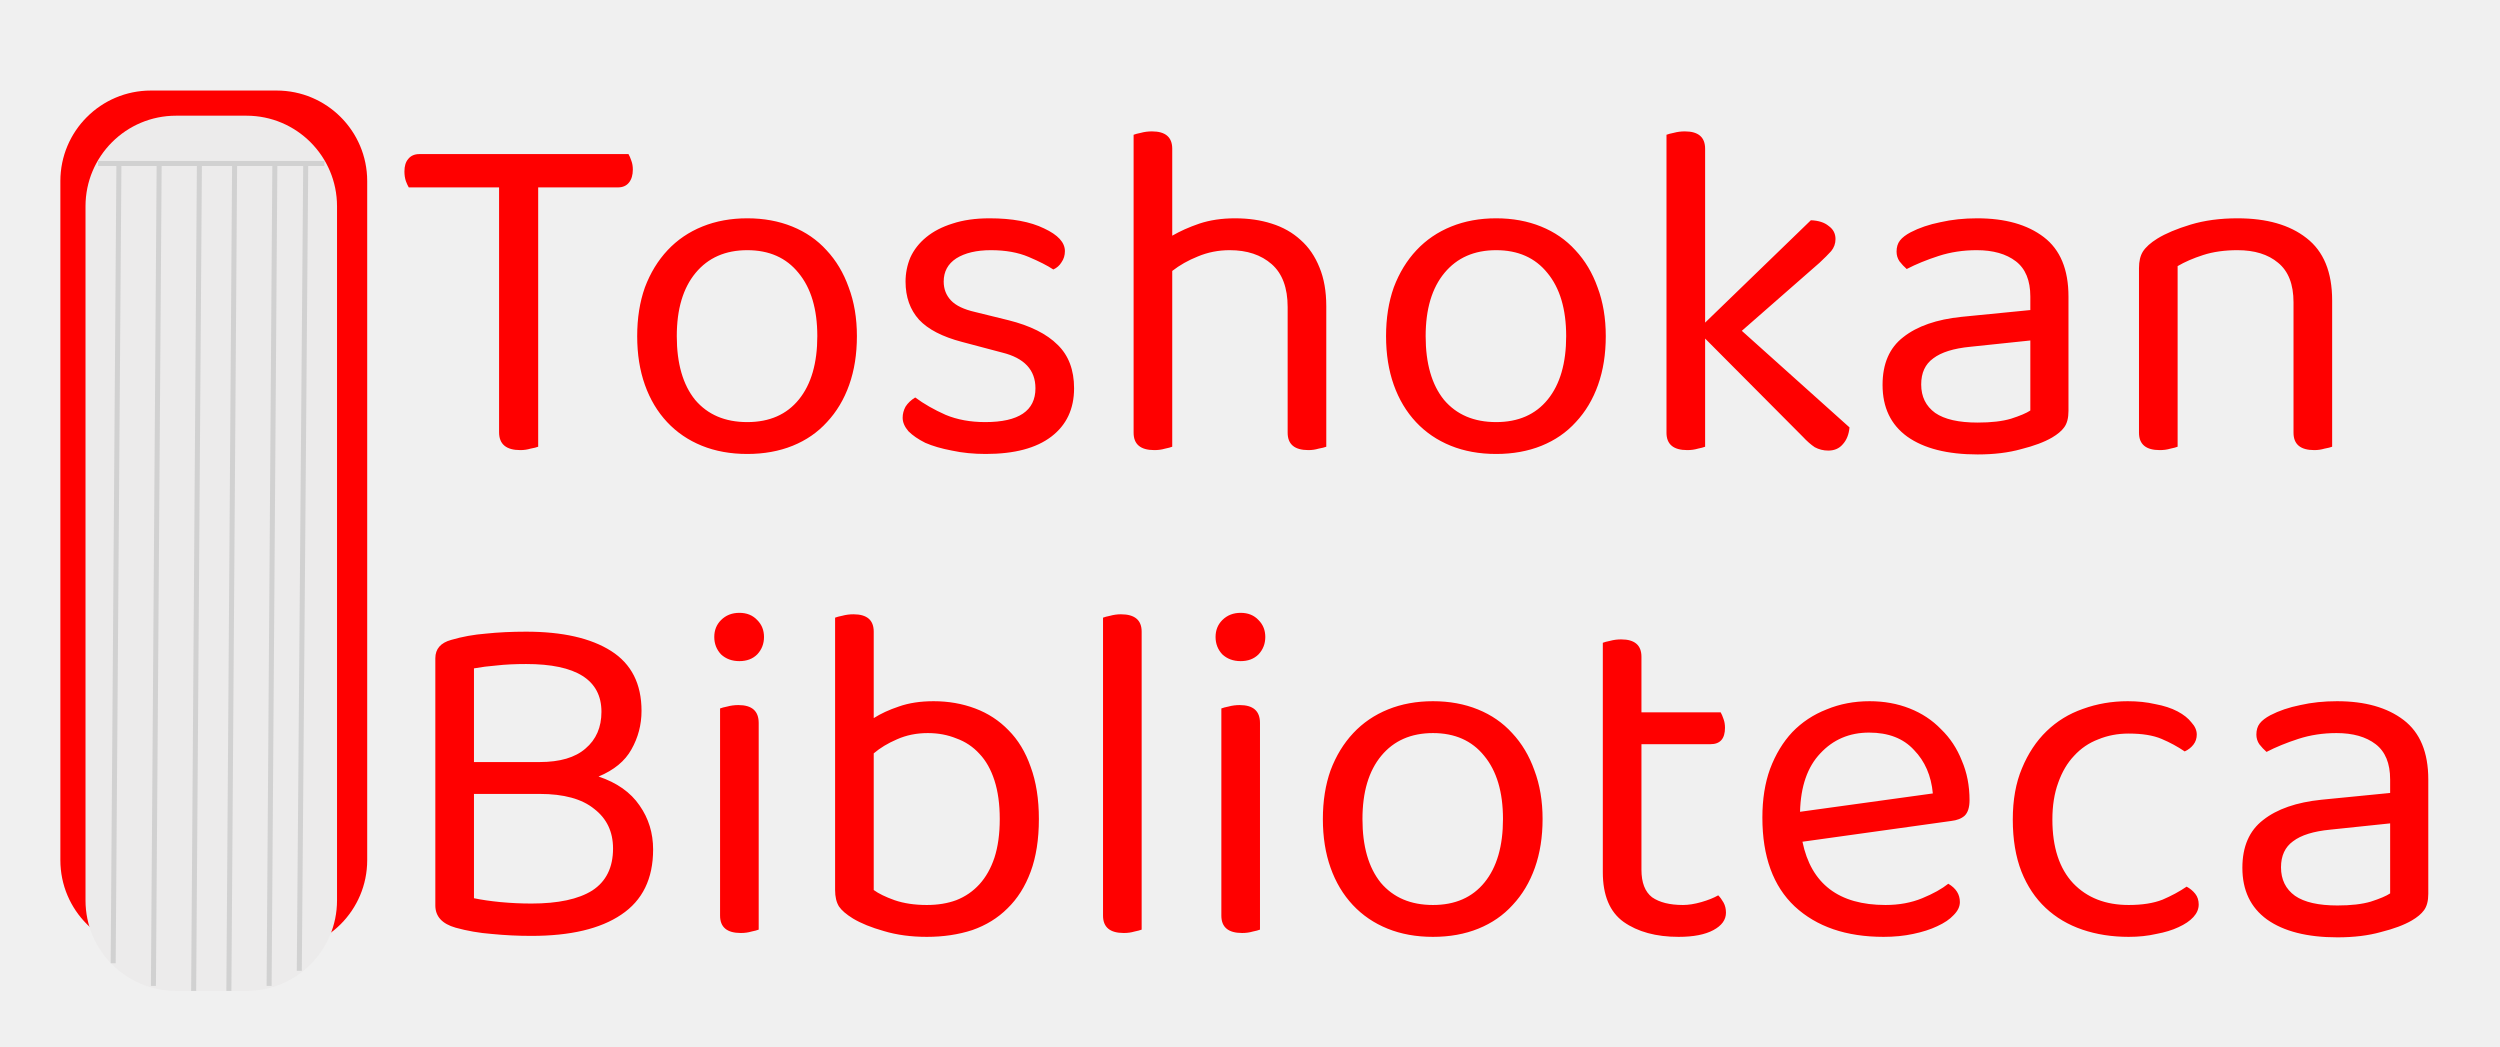
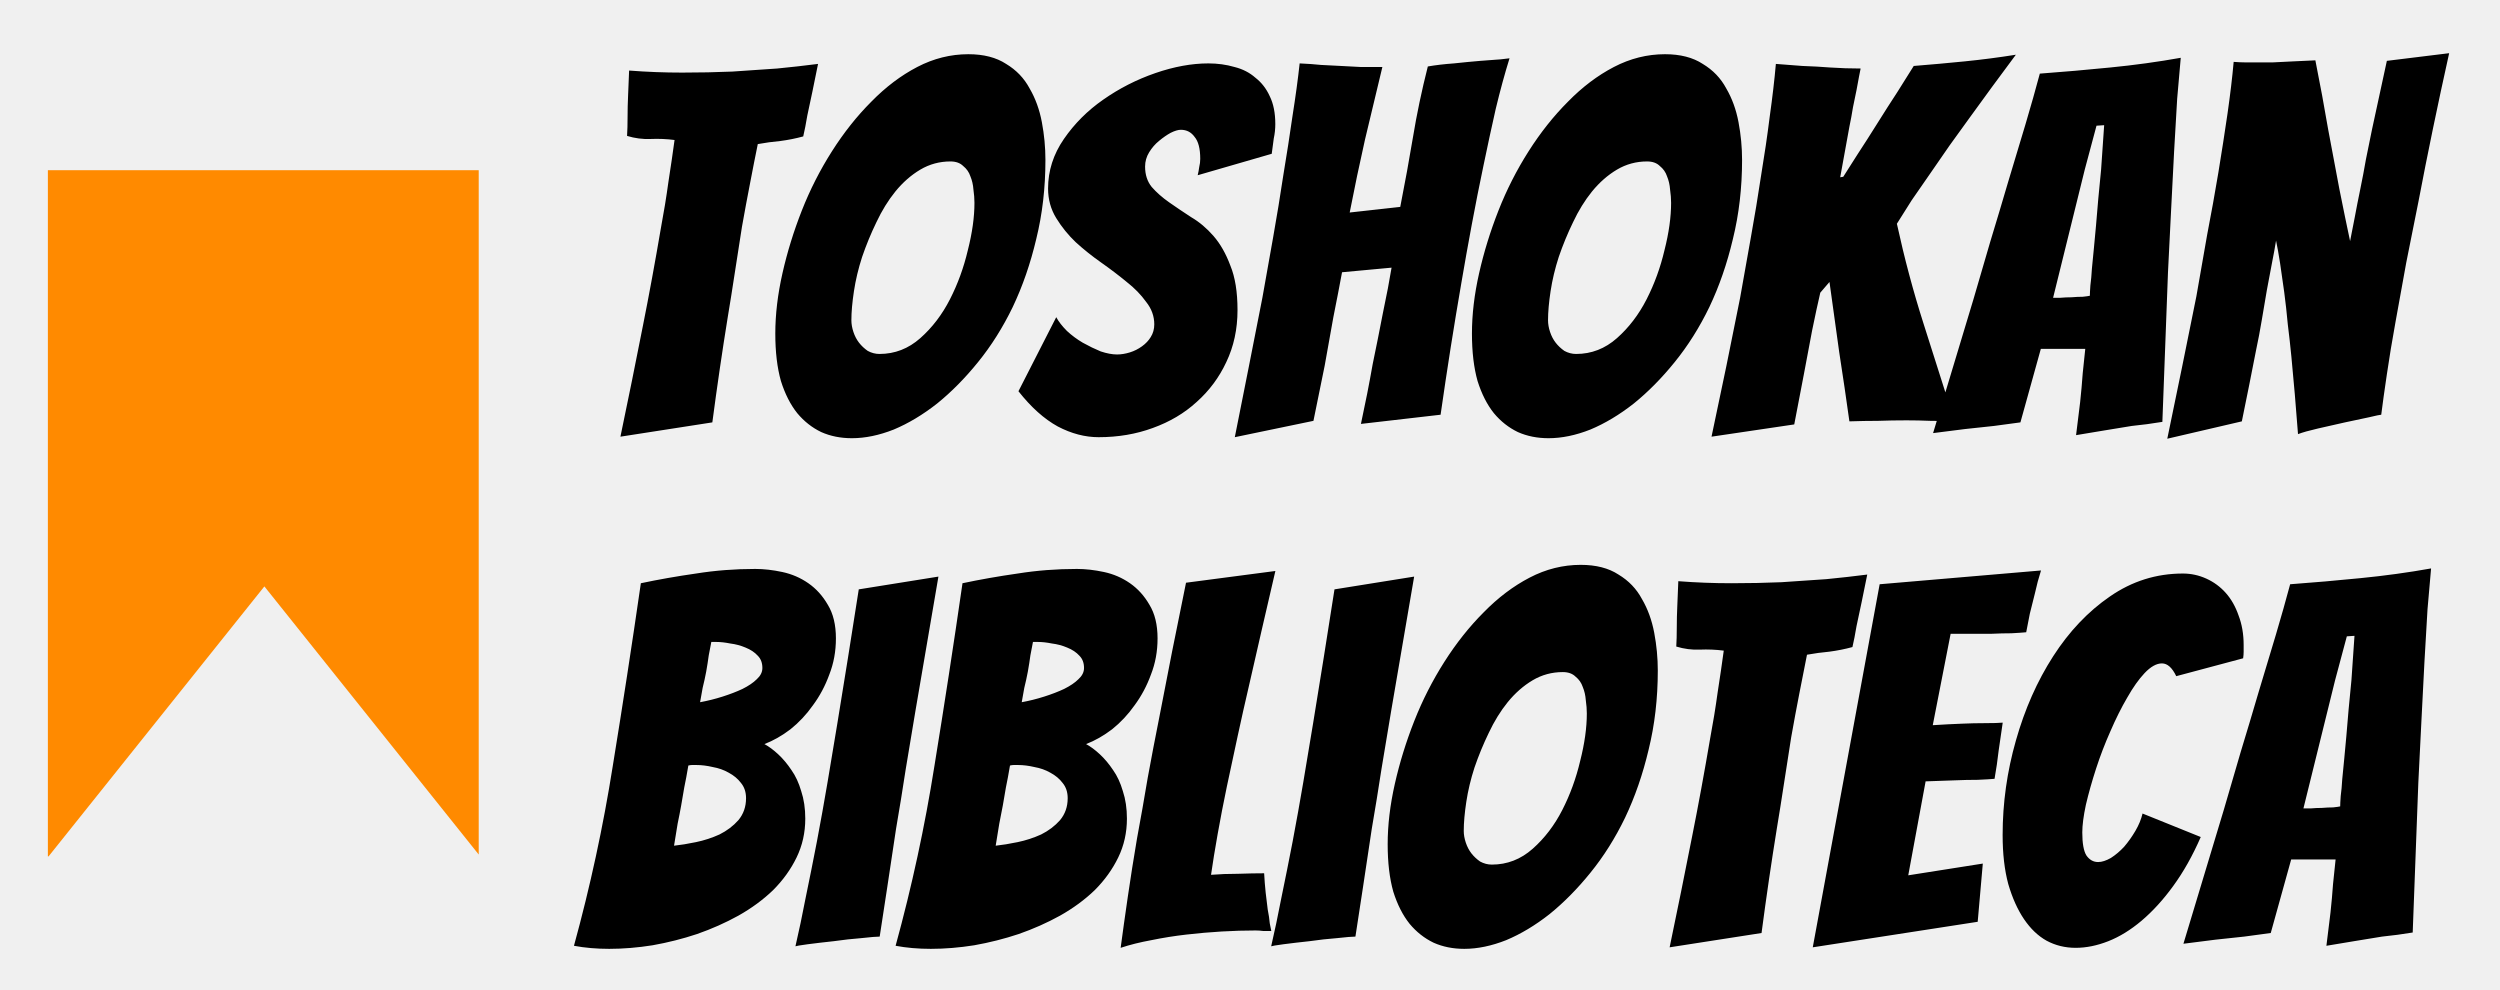
- <svg xmlns="http://www.w3.org/2000/svg" width="497" height="208" viewBox="0 0 497 208" fill="none">
-   <path d="M106.992 37.256V88.808C106.672 88.936 106.16 89.064 105.456 89.192C104.816 89.384 104.144 89.48 103.44 89.48C100.624 89.48 99.216 88.296 99.216 85.928V37.256H81.264C81.072 36.936 80.88 36.52 80.688 36.008C80.496 35.432 80.4 34.792 80.4 34.088C80.4 33 80.656 32.168 81.168 31.592C81.68 30.952 82.416 30.632 83.376 30.632H124.944C125.136 30.952 125.328 31.4 125.52 31.976C125.712 32.488 125.808 33.064 125.808 33.704C125.808 34.792 125.552 35.656 125.04 36.296C124.528 36.936 123.792 37.256 122.832 37.256H106.992ZM170.353 66.824C170.353 70.408 169.841 73.64 168.817 76.52C167.793 79.4 166.321 81.864 164.401 83.912C162.545 85.96 160.273 87.528 157.585 88.616C154.897 89.704 151.889 90.248 148.561 90.248C145.233 90.248 142.225 89.704 139.537 88.616C136.849 87.528 134.545 85.96 132.625 83.912C130.705 81.864 129.233 79.4 128.209 76.52C127.185 73.64 126.673 70.408 126.673 66.824C126.673 63.24 127.185 60.008 128.209 57.128C129.297 54.248 130.801 51.784 132.721 49.736C134.641 47.688 136.945 46.12 139.633 45.032C142.321 43.944 145.297 43.4 148.561 43.4C151.825 43.4 154.801 43.944 157.489 45.032C160.177 46.12 162.449 47.688 164.305 49.736C166.225 51.784 167.697 54.248 168.721 57.128C169.809 60.008 170.353 63.24 170.353 66.824ZM148.561 49.736C144.209 49.736 140.785 51.24 138.289 54.248C135.793 57.256 134.545 61.448 134.545 66.824C134.545 72.264 135.761 76.488 138.193 79.496C140.689 82.44 144.145 83.912 148.561 83.912C152.977 83.912 156.401 82.408 158.833 79.4C161.265 76.392 162.481 72.2 162.481 66.824C162.481 61.448 161.233 57.256 158.737 54.248C156.305 51.24 152.913 49.736 148.561 49.736ZM213.527 77.192C213.527 81.288 212.023 84.488 209.015 86.792C206.007 89.096 201.655 90.248 195.959 90.248C193.527 90.248 191.287 90.024 189.239 89.576C187.191 89.192 185.431 88.68 183.959 88.04C182.551 87.336 181.431 86.568 180.599 85.736C179.831 84.84 179.447 83.944 179.447 83.048C179.447 82.28 179.639 81.544 180.023 80.84C180.471 80.136 181.111 79.528 181.943 79.016C183.671 80.296 185.687 81.448 187.991 82.472C190.295 83.432 192.919 83.912 195.863 83.912C202.519 83.912 205.847 81.672 205.847 77.192C205.847 73.544 203.639 71.176 199.223 70.088L191.255 67.976C187.351 66.952 184.503 65.48 182.711 63.56C180.919 61.576 180.023 59.048 180.023 55.976C180.023 54.312 180.343 52.712 180.983 51.176C181.687 49.64 182.743 48.296 184.151 47.144C185.559 45.992 187.287 45.096 189.335 44.456C191.447 43.752 193.911 43.4 196.727 43.4C201.207 43.4 204.823 44.072 207.575 45.416C210.327 46.696 211.703 48.2 211.703 49.928C211.703 50.76 211.479 51.496 211.031 52.136C210.647 52.776 210.103 53.256 209.399 53.576C208.247 52.808 206.615 51.976 204.503 51.08C202.391 50.184 199.895 49.736 197.015 49.736C194.135 49.736 191.831 50.28 190.103 51.368C188.439 52.456 187.607 53.992 187.607 55.976C187.607 57.448 188.087 58.696 189.047 59.72C190.007 60.744 191.607 61.512 193.847 62.024L200.471 63.656C204.823 64.744 208.087 66.376 210.263 68.552C212.439 70.664 213.527 73.544 213.527 77.192ZM233.041 88.808C232.721 88.936 232.241 89.064 231.601 89.192C230.961 89.384 230.257 89.48 229.489 89.48C226.737 89.48 225.361 88.328 225.361 86.024V26.792C225.681 26.664 226.161 26.536 226.801 26.408C227.505 26.216 228.241 26.12 229.009 26.12C231.697 26.12 233.041 27.272 233.041 29.576V46.856C234.577 45.96 236.369 45.16 238.417 44.456C240.529 43.752 242.897 43.4 245.521 43.4C248.209 43.4 250.641 43.752 252.817 44.456C255.057 45.16 256.977 46.248 258.577 47.72C260.177 49.128 261.425 50.952 262.321 53.192C263.217 55.368 263.665 57.928 263.665 60.872V88.808C263.345 88.936 262.833 89.064 262.129 89.192C261.489 89.384 260.817 89.48 260.113 89.48C257.361 89.48 255.985 88.328 255.985 86.024V61.064C255.985 57.224 254.929 54.376 252.817 52.52C250.705 50.664 247.921 49.736 244.465 49.736C242.225 49.736 240.113 50.152 238.129 50.984C236.209 51.752 234.513 52.712 233.041 53.864V88.808ZM319.228 66.824C319.228 70.408 318.716 73.64 317.692 76.52C316.668 79.4 315.196 81.864 313.276 83.912C311.42 85.96 309.148 87.528 306.46 88.616C303.772 89.704 300.764 90.248 297.436 90.248C294.108 90.248 291.1 89.704 288.412 88.616C285.724 87.528 283.42 85.96 281.5 83.912C279.58 81.864 278.108 79.4 277.084 76.52C276.06 73.64 275.548 70.408 275.548 66.824C275.548 63.24 276.06 60.008 277.084 57.128C278.172 54.248 279.676 51.784 281.596 49.736C283.516 47.688 285.82 46.12 288.508 45.032C291.196 43.944 294.172 43.4 297.436 43.4C300.7 43.4 303.676 43.944 306.364 45.032C309.052 46.12 311.324 47.688 313.18 49.736C315.1 51.784 316.572 54.248 317.596 57.128C318.684 60.008 319.228 63.24 319.228 66.824ZM297.436 49.736C293.084 49.736 289.66 51.24 287.164 54.248C284.668 57.256 283.42 61.448 283.42 66.824C283.42 72.264 284.636 76.488 287.068 79.496C289.564 82.44 293.02 83.912 297.436 83.912C301.852 83.912 305.276 82.408 307.708 79.4C310.14 76.392 311.356 72.2 311.356 66.824C311.356 61.448 310.108 57.256 307.612 54.248C305.18 51.24 301.788 49.736 297.436 49.736ZM338.978 88.808C338.658 88.936 338.178 89.064 337.538 89.192C336.898 89.384 336.194 89.48 335.426 89.48C332.674 89.48 331.298 88.328 331.298 86.024V26.792C331.618 26.664 332.098 26.536 332.738 26.408C333.442 26.216 334.178 26.12 334.946 26.12C337.634 26.12 338.978 27.272 338.978 29.576V64.136L360.002 43.784C361.538 43.848 362.722 44.232 363.554 44.936C364.45 45.576 364.898 46.44 364.898 47.528C364.898 48.424 364.61 49.224 364.034 49.928C363.458 50.568 362.69 51.336 361.73 52.232L346.274 65.768L367.682 84.968C367.554 86.376 367.106 87.496 366.338 88.328C365.634 89.16 364.674 89.576 363.458 89.576C362.498 89.576 361.602 89.352 360.77 88.904C360.002 88.392 359.202 87.688 358.37 86.792L338.978 67.304V88.808ZM393.165 84.008C395.853 84.008 398.061 83.752 399.789 83.24C401.581 82.664 402.861 82.12 403.629 81.608V67.688L391.725 68.936C388.397 69.256 385.933 70.024 384.333 71.24C382.733 72.392 381.933 74.12 381.933 76.424C381.933 78.856 382.861 80.744 384.717 82.088C386.573 83.368 389.389 84.008 393.165 84.008ZM393.069 43.4C398.637 43.4 403.053 44.648 406.317 47.144C409.581 49.64 411.213 53.576 411.213 58.952V81.704C411.213 83.112 410.925 84.2 410.349 84.968C409.837 85.672 409.037 86.344 407.949 86.984C406.413 87.88 404.365 88.648 401.805 89.288C399.309 89.992 396.429 90.344 393.165 90.344C387.149 90.344 382.477 89.16 379.149 86.792C375.885 84.424 374.253 81 374.253 76.52C374.253 72.296 375.629 69.128 378.381 67.016C381.133 64.84 385.005 63.496 389.997 62.984L403.629 61.64V58.952C403.629 55.752 402.669 53.416 400.749 51.944C398.829 50.472 396.237 49.736 392.973 49.736C390.285 49.736 387.757 50.12 385.389 50.888C383.021 51.656 380.909 52.52 379.053 53.48C378.541 53.032 378.061 52.52 377.613 51.944C377.229 51.368 377.037 50.728 377.037 50.024C377.037 49.128 377.261 48.392 377.709 47.816C378.157 47.24 378.861 46.696 379.821 46.184C381.549 45.288 383.533 44.616 385.773 44.168C388.013 43.656 390.445 43.4 393.069 43.4ZM455.951 60.104C455.951 56.52 454.927 53.896 452.879 52.232C450.895 50.568 448.207 49.736 444.815 49.736C442.255 49.736 439.983 50.056 437.999 50.696C436.015 51.336 434.319 52.072 432.911 52.904V88.808C432.591 88.936 432.111 89.064 431.471 89.192C430.831 89.384 430.127 89.48 429.359 89.48C426.607 89.48 425.231 88.328 425.231 86.024V53.288C425.231 51.944 425.487 50.856 425.999 50.024C426.575 49.128 427.535 48.264 428.879 47.432C430.543 46.408 432.751 45.48 435.503 44.648C438.255 43.816 441.359 43.4 444.815 43.4C450.639 43.4 455.215 44.712 458.543 47.336C461.935 49.96 463.631 54.088 463.631 59.72V88.808C463.311 88.936 462.799 89.064 462.095 89.192C461.455 89.384 460.783 89.48 460.079 89.48C457.327 89.48 455.951 88.328 455.951 86.024V60.104ZM127.536 141.32C127.536 144.072 126.864 146.632 125.52 149C124.24 151.304 122.064 153.096 118.992 154.376C122.64 155.592 125.36 157.512 127.152 160.136C128.944 162.696 129.84 165.608 129.84 168.872C129.84 174.696 127.728 179.016 123.504 181.832C119.344 184.648 113.392 186.056 105.648 186.056C102.96 186.056 100.336 185.928 97.776 185.672C95.28 185.48 92.88 185.064 90.576 184.424C87.888 183.656 86.544 182.184 86.544 180.008V130.856C86.544 129 87.6 127.784 89.712 127.208C91.888 126.568 94.192 126.152 96.624 125.96C99.056 125.704 101.712 125.576 104.592 125.576C111.824 125.576 117.456 126.856 121.488 129.416C125.52 131.976 127.536 135.944 127.536 141.32ZM94.224 157.832V178.568C95.76 178.888 97.52 179.144 99.504 179.336C101.552 179.528 103.6 179.624 105.648 179.624C110.96 179.624 114.992 178.76 117.744 177.032C120.496 175.24 121.872 172.456 121.872 168.68C121.872 165.352 120.624 162.728 118.128 160.808C115.696 158.824 112.08 157.832 107.28 157.832H94.224ZM94.224 151.496H107.28C111.312 151.496 114.352 150.6 116.4 148.808C118.512 147.016 119.568 144.584 119.568 141.512C119.568 135.176 114.576 132.008 104.592 132.008C102.352 132.008 100.4 132.104 98.736 132.296C97.136 132.424 95.632 132.616 94.224 132.872V151.496ZM150.829 184.808C150.509 184.936 150.029 185.064 149.389 185.192C148.749 185.384 148.045 185.48 147.277 185.48C144.525 185.48 143.149 184.328 143.149 182.024V140.84C143.469 140.712 143.949 140.584 144.589 140.456C145.293 140.264 146.029 140.168 146.797 140.168C149.485 140.168 150.829 141.352 150.829 143.72V184.808ZM141.997 126.632C141.997 125.288 142.445 124.168 143.341 123.272C144.301 122.312 145.517 121.832 146.989 121.832C148.461 121.832 149.645 122.312 150.541 123.272C151.437 124.168 151.885 125.288 151.885 126.632C151.885 127.976 151.437 129.128 150.541 130.088C149.645 130.984 148.461 131.432 146.989 131.432C145.517 131.432 144.301 130.984 143.341 130.088C142.445 129.128 141.997 127.976 141.997 126.632ZM185.601 139.4C188.545 139.4 191.297 139.88 193.857 140.84C196.417 141.8 198.625 143.24 200.481 145.16C202.401 147.08 203.873 149.512 204.897 152.456C205.985 155.4 206.529 158.856 206.529 162.824C206.529 166.856 205.985 170.344 204.897 173.288C203.809 176.232 202.273 178.664 200.289 180.584C198.369 182.504 196.033 183.944 193.281 184.904C190.529 185.8 187.521 186.248 184.257 186.248C181.121 186.248 178.273 185.864 175.713 185.096C173.217 184.392 171.169 183.56 169.569 182.6C168.225 181.768 167.297 180.968 166.785 180.2C166.273 179.368 166.017 178.28 166.017 176.936V122.792C166.337 122.664 166.817 122.536 167.457 122.408C168.161 122.216 168.897 122.12 169.665 122.12C172.353 122.12 173.697 123.272 173.697 125.576V142.76C175.105 141.864 176.769 141.096 178.689 140.456C180.673 139.752 182.977 139.4 185.601 139.4ZM184.449 145.736C182.209 145.736 180.161 146.152 178.305 146.984C176.513 147.752 174.977 148.68 173.697 149.768V176.936C174.657 177.64 176.033 178.312 177.825 178.952C179.681 179.592 181.825 179.912 184.257 179.912C186.433 179.912 188.385 179.592 190.113 178.952C191.905 178.248 193.441 177.192 194.721 175.784C196.001 174.376 196.993 172.616 197.697 170.504C198.401 168.328 198.753 165.768 198.753 162.824C198.753 159.88 198.401 157.32 197.697 155.144C196.993 152.968 196.001 151.208 194.721 149.864C193.441 148.456 191.905 147.432 190.113 146.792C188.385 146.088 186.497 145.736 184.449 145.736ZM226.961 184.808C226.641 184.936 226.161 185.064 225.521 185.192C224.881 185.384 224.177 185.48 223.409 185.48C220.657 185.48 219.281 184.328 219.281 182.024V122.792C219.601 122.664 220.081 122.536 220.721 122.408C221.425 122.216 222.129 122.12 222.833 122.12C225.585 122.12 226.961 123.272 226.961 125.576V184.808ZM250.485 184.808C250.165 184.936 249.685 185.064 249.045 185.192C248.405 185.384 247.701 185.48 246.933 185.48C244.181 185.48 242.805 184.328 242.805 182.024V140.84C243.125 140.712 243.605 140.584 244.245 140.456C244.949 140.264 245.685 140.168 246.453 140.168C249.141 140.168 250.485 141.352 250.485 143.72V184.808ZM241.653 126.632C241.653 125.288 242.101 124.168 242.997 123.272C243.957 122.312 245.173 121.832 246.645 121.832C248.117 121.832 249.301 122.312 250.197 123.272C251.093 124.168 251.541 125.288 251.541 126.632C251.541 127.976 251.093 129.128 250.197 130.088C249.301 130.984 248.117 131.432 246.645 131.432C245.173 131.432 243.957 130.984 242.997 130.088C242.101 129.128 241.653 127.976 241.653 126.632ZM306.665 162.824C306.665 166.408 306.153 169.64 305.129 172.52C304.105 175.4 302.633 177.864 300.713 179.912C298.857 181.96 296.585 183.528 293.897 184.616C291.209 185.704 288.201 186.248 284.873 186.248C281.545 186.248 278.537 185.704 275.849 184.616C273.161 183.528 270.857 181.96 268.937 179.912C267.017 177.864 265.545 175.4 264.521 172.52C263.497 169.64 262.985 166.408 262.985 162.824C262.985 159.24 263.497 156.008 264.521 153.128C265.609 150.248 267.113 147.784 269.033 145.736C270.953 143.688 273.257 142.12 275.945 141.032C278.633 139.944 281.609 139.4 284.873 139.4C288.137 139.4 291.113 139.944 293.801 141.032C296.489 142.12 298.761 143.688 300.617 145.736C302.537 147.784 304.009 150.248 305.033 153.128C306.121 156.008 306.665 159.24 306.665 162.824ZM284.873 145.736C280.521 145.736 277.097 147.24 274.601 150.248C272.105 153.256 270.857 157.448 270.857 162.824C270.857 168.264 272.073 172.488 274.505 175.496C277.001 178.44 280.457 179.912 284.873 179.912C289.289 179.912 292.713 178.408 295.145 175.4C297.577 172.392 298.793 168.2 298.793 162.824C298.793 157.448 297.545 153.256 295.049 150.248C292.617 147.24 289.225 145.736 284.873 145.736ZM333.712 186.248C329.232 186.248 325.584 185.256 322.768 183.272C320.016 181.288 318.64 177.992 318.64 173.384V127.784C318.96 127.656 319.44 127.528 320.08 127.4C320.784 127.208 321.52 127.112 322.288 127.112C324.976 127.112 326.32 128.264 326.32 130.568V141.608H342.064C342.256 141.928 342.448 142.376 342.64 142.952C342.832 143.464 342.928 144.04 342.928 144.68C342.928 146.856 341.968 147.944 340.048 147.944H326.32V172.904C326.32 175.464 327.024 177.288 328.432 178.376C329.904 179.4 331.952 179.912 334.576 179.912C335.664 179.912 336.88 179.72 338.224 179.336C339.568 178.952 340.688 178.504 341.584 177.992C341.968 178.376 342.32 178.856 342.64 179.432C342.96 180.008 343.12 180.68 343.12 181.448C343.12 182.856 342.288 184.008 340.624 184.904C338.96 185.8 336.656 186.248 333.712 186.248ZM358.328 167.336C360.056 175.72 365.56 179.912 374.84 179.912C377.528 179.912 379.96 179.464 382.136 178.568C384.312 177.672 386.04 176.712 387.32 175.688C388.856 176.584 389.624 177.8 389.624 179.336C389.624 180.232 389.208 181.096 388.376 181.928C387.608 182.76 386.52 183.496 385.112 184.136C383.768 184.776 382.168 185.288 380.312 185.672C378.52 186.056 376.568 186.248 374.456 186.248C367.032 186.248 361.144 184.232 356.792 180.2C352.504 176.168 350.36 170.28 350.36 162.536C350.36 158.888 350.872 155.656 351.896 152.84C352.984 149.96 354.456 147.528 356.312 145.544C358.232 143.56 360.504 142.056 363.128 141.032C365.752 139.944 368.6 139.4 371.672 139.4C374.552 139.4 377.208 139.88 379.64 140.84C382.072 141.8 384.152 143.176 385.88 144.968C387.672 146.696 389.048 148.776 390.008 151.208C391.032 153.576 391.544 156.2 391.544 159.08C391.544 160.488 391.224 161.512 390.584 162.152C389.944 162.728 389.048 163.08 387.896 163.208L358.328 167.336ZM371.576 145.64C367.672 145.64 364.44 147.016 361.88 149.768C359.32 152.456 357.976 156.328 357.848 161.384L384.248 157.736C383.928 154.216 382.68 151.336 380.504 149.096C378.392 146.792 375.416 145.64 371.576 145.64ZM423.182 145.832C421.006 145.832 418.99 146.216 417.134 146.984C415.278 147.688 413.678 148.776 412.334 150.248C410.99 151.656 409.934 153.448 409.166 155.624C408.398 157.736 408.014 160.168 408.014 162.92C408.014 168.424 409.39 172.648 412.142 175.592C414.894 178.472 418.574 179.912 423.182 179.912C425.87 179.912 428.11 179.56 429.902 178.856C431.694 178.088 433.294 177.224 434.702 176.264C435.406 176.648 435.982 177.128 436.43 177.704C436.878 178.28 437.102 178.984 437.102 179.816C437.102 180.712 436.75 181.544 436.046 182.312C435.342 183.08 434.35 183.752 433.07 184.328C431.854 184.904 430.382 185.352 428.654 185.672C426.99 186.056 425.166 186.248 423.182 186.248C419.854 186.248 416.782 185.768 413.966 184.808C411.15 183.848 408.718 182.408 406.67 180.488C404.622 178.568 403.022 176.168 401.87 173.288C400.718 170.344 400.142 166.888 400.142 162.92C400.142 159.016 400.75 155.624 401.966 152.744C403.182 149.8 404.814 147.336 406.862 145.352C408.91 143.368 411.31 141.896 414.062 140.936C416.878 139.912 419.854 139.4 422.99 139.4C424.974 139.4 426.798 139.592 428.462 139.976C430.19 140.296 431.662 140.776 432.878 141.416C434.094 142.056 435.022 142.792 435.662 143.624C436.366 144.392 436.718 145.192 436.718 146.024C436.718 146.792 436.494 147.464 436.046 148.04C435.598 148.616 435.022 149.064 434.318 149.384C432.91 148.424 431.374 147.592 429.71 146.888C428.046 146.184 425.87 145.832 423.182 145.832ZM464.696 180.008C467.384 180.008 469.592 179.752 471.32 179.24C473.112 178.664 474.392 178.12 475.16 177.608V163.688L463.256 164.936C459.928 165.256 457.464 166.024 455.864 167.24C454.264 168.392 453.464 170.12 453.464 172.424C453.464 174.856 454.392 176.744 456.248 178.088C458.104 179.368 460.92 180.008 464.696 180.008ZM464.6 139.4C470.168 139.4 474.584 140.648 477.848 143.144C481.112 145.64 482.744 149.576 482.744 154.952V177.704C482.744 179.112 482.456 180.2 481.88 180.968C481.368 181.672 480.568 182.344 479.48 182.984C477.944 183.88 475.896 184.648 473.336 185.288C470.84 185.992 467.96 186.344 464.696 186.344C458.68 186.344 454.008 185.16 450.68 182.792C447.416 180.424 445.784 177 445.784 172.52C445.784 168.296 447.16 165.128 449.912 163.016C452.664 160.84 456.536 159.496 461.528 158.984L475.16 157.64V154.952C475.16 151.752 474.2 149.416 472.28 147.944C470.36 146.472 467.768 145.736 464.504 145.736C461.816 145.736 459.288 146.12 456.92 146.888C454.552 147.656 452.44 148.52 450.584 149.48C450.072 149.032 449.592 148.52 449.144 147.944C448.76 147.368 448.568 146.728 448.568 146.024C448.568 145.128 448.792 144.392 449.24 143.816C449.688 143.24 450.392 142.696 451.352 142.184C453.08 141.288 455.064 140.616 457.304 140.168C459.544 139.656 461.976 139.4 464.6 139.4Z" fill="#FF0000" />
-   <rect x="12" y="18" width="61" height="171" rx="18" fill="#FF0000" />
-   <rect x="17" y="23" width="50" height="174" rx="18" fill="#ECEBEB" />
-   <path d="M23.637 33.004L22.5 191.5" stroke="#D1D1D1" />
-   <path d="M60.773 33.004L59.5 193" stroke="#D1D1D1" />
-   <path d="M54.637 33.004L53.5 196" stroke="#D1D1D1" />
-   <path d="M46.637 33.004L45.5 197" stroke="#D1D1D1" />
-   <path d="M39.637 33.004L38.5 197" stroke="#D1D1D1" />
-   <path d="M31.637 33.004L30.5 196" stroke="#D1D1D1" />
-   <path d="M19.5 32.5H64.5" stroke="#D1D1D1" />
+ <svg xmlns="http://www.w3.org/2000/svg" width="470" height="186" viewBox="0 0 470 186" fill="none">
+   <g id="Frame 1" clip-path="url(#clip0)">
+     <path id="bookmark" fill-rule="evenodd" clip-rule="evenodd" d="M90 32H9V161H9.13L49.703 110.246L90 160.654V32Z" fill="#FF8A00" />
+     <path id="logo" d="M116.64 82.096C118.112 75.056 119.52 68.112 120.864 61.264C121.44 58.384 122.016 55.376 122.592 52.24C123.168 49.104 123.712 46.032 124.224 43.024C124.8 39.952 125.28 37.008 125.664 34.192C126.112 31.312 126.496 28.688 126.816 26.32C125.344 26.128 123.84 26.064 122.304 26.128C120.832 26.192 119.36 26 117.888 25.552C117.952 24.528 117.984 23.344 117.984 22C117.984 20.656 118.016 19.312 118.08 17.968C118.144 16.496 118.208 14.928 118.272 13.264C119.936 13.392 121.6 13.488 123.264 13.552C124.928 13.616 126.592 13.648 128.256 13.648C131.52 13.648 134.656 13.584 137.664 13.456C140.736 13.264 143.552 13.072 146.112 12.88C148.736 12.624 151.296 12.336 153.792 12.016L152.736 17.2C152.416 18.672 152.096 20.176 151.776 21.712C151.52 23.248 151.264 24.56 151.008 25.648C149.6 26.032 148.16 26.32 146.688 26.512C145.28 26.64 143.872 26.832 142.464 27.088C142.016 29.264 141.536 31.696 141.024 34.384C140.512 37.008 140 39.76 139.488 42.64C139.04 45.456 138.592 48.336 138.144 51.28C137.696 54.224 137.248 57.04 136.8 59.728C135.776 66.064 134.816 72.624 133.92 79.408L116.64 82.096ZM196.541 30.064C196.541 35.312 195.965 40.272 194.813 44.944C193.725 49.552 192.253 53.808 190.397 57.712C188.541 61.552 186.365 65.008 183.869 68.08C181.437 71.088 178.877 73.68 176.189 75.856C173.501 77.968 170.781 79.6 168.029 80.752C165.277 81.84 162.653 82.384 160.157 82.384C158.045 82.384 156.125 82 154.397 81.232C152.669 80.4 151.165 79.216 149.885 77.68C148.605 76.08 147.581 74.064 146.813 71.632C146.109 69.136 145.757 66.16 145.757 62.704C145.757 59.12 146.205 55.344 147.101 51.376C147.997 47.408 149.213 43.472 150.749 39.568C152.285 35.664 154.173 31.952 156.413 28.432C158.653 24.912 161.117 21.808 163.805 19.12C166.493 16.368 169.373 14.192 172.445 12.592C175.517 10.992 178.717 10.192 182.045 10.192C184.925 10.192 187.293 10.8 189.149 12.016C191.069 13.168 192.541 14.704 193.565 16.624C194.653 18.48 195.421 20.592 195.869 22.96C196.317 25.328 196.541 27.696 196.541 30.064ZM160.061 60.208C160.061 60.912 160.189 61.648 160.445 62.416C160.701 63.184 161.053 63.856 161.501 64.432C161.949 65.008 162.493 65.52 163.133 65.968C163.837 66.352 164.573 66.544 165.341 66.544C168.221 66.544 170.781 65.552 173.021 63.568C175.261 61.584 177.117 59.152 178.589 56.272C180.061 53.392 181.181 50.32 181.949 47.056C182.781 43.792 183.197 40.816 183.197 38.128C183.197 37.36 183.133 36.528 183.005 35.632C182.941 34.736 182.749 33.904 182.429 33.136C182.173 32.368 181.725 31.728 181.085 31.216C180.509 30.64 179.709 30.352 178.685 30.352C176.637 30.352 174.749 30.864 173.021 31.888C171.293 32.912 169.725 34.288 168.317 36.016C166.973 37.68 165.789 39.6 164.765 41.776C163.741 43.888 162.845 46.064 162.077 48.304C161.373 50.48 160.861 52.624 160.541 54.736C160.221 56.848 160.061 58.672 160.061 60.208ZM232.653 58.288C232.653 61.872 231.949 65.136 230.541 68.08C229.197 70.96 227.341 73.456 224.973 75.568C222.669 77.68 219.917 79.312 216.717 80.464C213.581 81.616 210.189 82.192 206.541 82.192C203.981 82.192 201.421 81.52 198.861 80.176C196.301 78.768 193.837 76.56 191.469 73.552L198.573 59.632C199.021 60.464 199.693 61.328 200.589 62.224C201.485 63.056 202.477 63.792 203.565 64.432C204.717 65.072 205.837 65.616 206.925 66.064C208.077 66.448 209.101 66.64 209.997 66.64C210.765 66.64 211.565 66.512 212.397 66.256C213.229 66 213.997 65.616 214.701 65.104C215.405 64.592 215.949 64.016 216.333 63.376C216.781 62.672 217.005 61.872 217.005 60.976C217.005 59.44 216.493 58.032 215.469 56.752C214.509 55.408 213.293 54.16 211.821 53.008C210.349 51.792 208.749 50.576 207.021 49.36C205.293 48.144 203.693 46.864 202.221 45.52C200.813 44.176 199.597 42.672 198.573 41.008C197.549 39.344 197.037 37.488 197.037 35.44C197.037 32.112 198.029 29.008 200.013 26.128C201.997 23.248 204.461 20.784 207.405 18.736C210.413 16.624 213.677 14.96 217.197 13.744C220.717 12.528 224.045 11.92 227.181 11.92C228.909 11.92 230.541 12.144 232.077 12.592C233.613 12.976 234.925 13.648 236.013 14.608C237.165 15.504 238.061 16.656 238.701 18.064C239.405 19.472 239.757 21.232 239.757 23.344C239.757 24.24 239.661 25.136 239.469 26.032C239.341 26.928 239.213 27.888 239.085 28.912L225.165 32.944C225.293 32.432 225.389 31.92 225.453 31.408C225.581 30.896 225.645 30.384 225.645 29.872C225.645 27.952 225.293 26.576 224.589 25.744C223.949 24.848 223.085 24.4 221.997 24.4C221.485 24.4 220.845 24.592 220.077 24.976C219.373 25.36 218.637 25.872 217.869 26.512C217.165 27.088 216.557 27.792 216.045 28.624C215.533 29.456 215.277 30.352 215.277 31.312C215.277 32.848 215.693 34.128 216.525 35.152C217.421 36.176 218.509 37.136 219.789 38.032C221.069 38.928 222.445 39.856 223.917 40.816C225.453 41.712 226.861 42.896 228.141 44.368C229.421 45.84 230.477 47.696 231.309 49.936C232.205 52.112 232.653 54.896 232.653 58.288ZM232.143 82.192C233.935 73.232 235.663 64.496 237.327 55.984C237.967 52.336 238.639 48.56 239.343 44.656C240.047 40.688 240.687 36.784 241.263 32.944C241.903 29.104 242.479 25.392 242.991 21.808C243.567 18.16 244.015 14.864 244.335 11.92C245.807 11.984 247.151 12.08 248.367 12.208C249.647 12.272 250.895 12.336 252.111 12.4C253.327 12.464 254.543 12.528 255.759 12.592C257.039 12.592 258.415 12.592 259.887 12.592C258.799 17.136 257.711 21.68 256.623 26.224C255.599 30.768 254.639 35.344 253.743 39.952L263.247 38.896C264.143 34.352 264.943 29.968 265.647 25.744C266.351 21.456 267.279 17.04 268.431 12.496C269.903 12.24 271.535 12.048 273.327 11.92C275.119 11.728 276.783 11.568 278.319 11.44C279.855 11.312 281.135 11.216 282.159 11.152C283.247 11.024 283.791 10.96 283.791 10.96C282.895 13.84 282.031 17.008 281.199 20.464C280.431 23.856 279.663 27.408 278.895 31.12C278.127 34.768 277.391 38.48 276.687 42.256C275.983 46.032 275.343 49.616 274.767 53.008C273.359 61.136 272.047 69.456 270.831 77.968L255.855 79.696C256.687 75.856 257.423 72.112 258.063 68.464C258.703 65.392 259.343 62.192 259.983 58.864C260.687 55.536 261.231 52.688 261.615 50.32L252.303 51.184C251.855 53.616 251.311 56.432 250.671 59.632C250.095 62.832 249.551 65.872 249.039 68.752C248.335 72.208 247.631 75.664 246.927 79.12L232.143 82.192ZM327.51 30.064C327.51 35.312 326.934 40.272 325.782 44.944C324.694 49.552 323.222 53.808 321.366 57.712C319.51 61.552 317.334 65.008 314.838 68.08C312.406 71.088 309.846 73.68 307.158 75.856C304.47 77.968 301.75 79.6 298.998 80.752C296.246 81.84 293.622 82.384 291.126 82.384C289.014 82.384 287.094 82 285.366 81.232C283.638 80.4 282.134 79.216 280.854 77.68C279.574 76.08 278.55 74.064 277.782 71.632C277.078 69.136 276.726 66.16 276.726 62.704C276.726 59.12 277.174 55.344 278.07 51.376C278.966 47.408 280.182 43.472 281.718 39.568C283.254 35.664 285.142 31.952 287.382 28.432C289.622 24.912 292.086 21.808 294.774 19.12C297.462 16.368 300.342 14.192 303.414 12.592C306.486 10.992 309.686 10.192 313.014 10.192C315.894 10.192 318.262 10.8 320.118 12.016C322.038 13.168 323.51 14.704 324.534 16.624C325.622 18.48 326.39 20.592 326.838 22.96C327.286 25.328 327.51 27.696 327.51 30.064ZM291.03 60.208C291.03 60.912 291.158 61.648 291.414 62.416C291.67 63.184 292.022 63.856 292.47 64.432C292.918 65.008 293.462 65.52 294.102 65.968C294.806 66.352 295.542 66.544 296.31 66.544C299.19 66.544 301.75 65.552 303.99 63.568C306.23 61.584 308.086 59.152 309.558 56.272C311.03 53.392 312.15 50.32 312.918 47.056C313.75 43.792 314.166 40.816 314.166 38.128C314.166 37.36 314.102 36.528 313.974 35.632C313.91 34.736 313.718 33.904 313.398 33.136C313.142 32.368 312.694 31.728 312.054 31.216C311.478 30.64 310.678 30.352 309.654 30.352C307.606 30.352 305.718 30.864 303.99 31.888C302.262 32.912 300.694 34.288 299.286 36.016C297.942 37.68 296.758 39.6 295.734 41.776C294.71 43.888 293.814 46.064 293.046 48.304C292.342 50.48 291.83 52.624 291.51 54.736C291.19 56.848 291.03 58.672 291.03 60.208ZM321.766 82.096C323.686 73.136 325.478 64.432 327.142 55.984C327.782 52.336 328.454 48.56 329.158 44.656C329.862 40.752 330.502 36.88 331.078 33.04C331.718 29.2 332.262 25.488 332.71 21.904C333.222 18.256 333.606 14.96 333.862 12.016C335.334 12.144 336.998 12.272 338.854 12.4C340.71 12.464 342.438 12.56 344.038 12.688C345.958 12.816 347.878 12.88 349.798 12.88C349.734 13.136 349.638 13.616 349.51 14.32C349.382 15.024 349.222 15.888 349.03 16.912C348.838 17.872 348.614 18.96 348.358 20.176C348.166 21.392 347.942 22.608 347.686 23.824C347.174 26.64 346.598 29.808 345.958 33.328L346.534 33.232C347.174 32.208 348.07 30.8 349.222 29.008C350.438 27.152 351.686 25.2 352.966 23.152C354.246 21.104 355.494 19.152 356.71 17.296C357.926 15.376 358.95 13.744 359.782 12.4C362.982 12.144 366.182 11.856 369.382 11.536C372.582 11.216 375.782 10.8 378.982 10.288C375.974 14.32 373.062 18.288 370.246 22.192C369.03 23.856 367.782 25.584 366.502 27.376C365.286 29.168 364.07 30.928 362.854 32.656C361.638 34.384 360.486 36.048 359.398 37.648C358.374 39.248 357.446 40.72 356.614 42.064C358.022 48.528 359.686 54.768 361.606 60.784C363.526 66.8 365.478 72.944 367.462 79.216C365.99 79.152 364.486 79.12 362.95 79.12C361.414 79.056 359.91 79.024 358.438 79.024C356.582 79.024 354.79 79.056 353.062 79.12C351.334 79.12 349.542 79.152 347.686 79.216C347.11 75.056 346.47 70.704 345.766 66.16C345.126 61.552 344.518 57.168 343.942 53.008L342.214 55.024C341.766 56.944 341.254 59.312 340.678 62.128C340.166 64.944 339.654 67.664 339.142 70.288C338.566 73.36 337.958 76.528 337.318 79.792L321.766 82.096ZM400.766 80.08C399.166 80.336 397.406 80.624 395.486 80.944C393.566 81.264 391.838 81.552 390.302 81.808C390.558 79.696 390.814 77.616 391.07 75.568C391.262 73.776 391.422 71.984 391.55 70.192C391.742 68.4 391.902 66.864 392.03 65.584H383.678L379.838 79.408C378.43 79.6 376.766 79.824 374.846 80.08C372.926 80.272 371.134 80.464 369.47 80.656C367.422 80.912 365.405 81.168 363.421 81.424C365.982 72.912 368.51 64.528 371.006 56.272C372.03 52.816 373.086 49.2 374.174 45.424C375.326 41.648 376.446 37.904 377.534 34.192C378.686 30.416 379.774 26.8 380.798 23.344C381.822 19.888 382.718 16.72 383.486 13.84C387.838 13.52 392.254 13.136 396.734 12.688C401.278 12.24 405.694 11.632 409.982 10.864C409.79 12.912 409.566 15.472 409.31 18.544C409.118 21.552 408.926 24.848 408.734 28.432C408.542 32.016 408.35 35.76 408.158 39.664C407.966 43.568 407.774 47.408 407.582 51.184C407.262 60.016 406.91 69.392 406.526 79.312C404.606 79.632 402.686 79.888 400.766 80.08ZM385.982 55.984C386.238 55.984 386.686 55.984 387.326 55.984C388.03 55.92 388.734 55.888 389.438 55.888C390.206 55.824 390.91 55.792 391.55 55.792C392.19 55.728 392.638 55.664 392.894 55.6C392.894 55.216 392.926 54.576 392.99 53.68C393.118 52.72 393.214 51.664 393.278 50.512C393.406 49.296 393.534 47.984 393.661 46.576C393.79 45.168 393.918 43.792 394.046 42.448C394.302 39.184 394.622 35.664 395.006 31.888L395.582 23.536L394.142 23.632L391.934 31.888L385.982 55.984ZM407.449 82.48C409.369 73.264 411.193 64.336 412.921 55.696C413.561 51.984 414.233 48.144 414.937 44.176C415.705 40.208 416.409 36.304 417.049 32.464C417.689 28.56 418.265 24.848 418.777 21.328C419.289 17.744 419.673 14.512 419.929 11.632C420.761 11.696 421.465 11.728 422.041 11.728C422.617 11.728 423.289 11.728 424.057 11.728C424.953 11.728 426.041 11.728 427.321 11.728C428.601 11.664 429.881 11.6 431.161 11.536C432.441 11.472 433.817 11.408 435.289 11.344C436.185 15.824 436.985 20.144 437.689 24.304C438.393 27.952 439.097 31.696 439.801 35.536C440.569 39.376 441.241 42.64 441.817 45.328C442.073 44.048 442.361 42.576 442.681 40.912C443.001 39.184 443.353 37.392 443.737 35.536C444.121 33.68 444.473 31.824 444.793 29.968C445.177 28.048 445.561 26.16 445.945 24.304C446.841 20.144 447.769 15.856 448.729 11.44L460.441 10C458.265 19.792 456.345 29.072 454.681 37.84C453.913 41.616 453.145 45.456 452.377 49.36C451.673 53.2 451.001 56.912 450.361 60.496C449.721 64.016 449.177 67.312 448.729 70.384C448.281 73.392 447.929 75.92 447.673 77.968C447.481 77.968 446.713 78.128 445.369 78.448C444.089 78.704 442.585 79.024 440.857 79.408C439.193 79.792 437.497 80.176 435.769 80.56C434.105 80.944 432.857 81.296 432.025 81.616C431.641 76.496 431.225 71.632 430.777 67.024C430.585 65.04 430.361 63.024 430.105 60.976C429.913 58.864 429.689 56.848 429.433 54.928C429.177 53.008 428.921 51.216 428.665 49.552C428.409 47.888 428.153 46.448 427.897 45.232C427.705 46.448 427.449 47.856 427.129 49.456C426.809 51.056 426.489 52.752 426.169 54.544C425.849 56.336 425.529 58.224 425.209 60.208C424.889 62.128 424.537 63.984 424.153 65.776C423.321 70.064 422.425 74.544 421.465 79.216L407.449 82.48ZM151.392 153.904C151.392 156.528 150.848 158.96 149.76 161.2C148.672 163.44 147.2 165.488 145.344 167.344C143.488 169.136 141.312 170.736 138.816 172.144C136.384 173.488 133.792 174.64 131.04 175.6C128.352 176.496 125.568 177.2 122.688 177.712C119.872 178.16 117.152 178.384 114.528 178.384C112.16 178.384 109.952 178.192 107.904 177.808C110.976 166.608 113.408 155.344 115.2 144.016C117.056 132.624 118.816 121.168 120.48 109.648C123.808 108.944 127.264 108.336 130.848 107.824C134.432 107.248 138.144 106.96 141.984 106.96C143.584 106.96 145.28 107.152 147.072 107.536C148.864 107.92 150.496 108.624 151.968 109.648C153.44 110.672 154.656 112.016 155.616 113.68C156.64 115.344 157.152 117.456 157.152 120.016C157.152 122.448 156.736 124.72 155.904 126.832C155.136 128.944 154.112 130.864 152.832 132.592C151.616 134.32 150.208 135.824 148.608 137.104C147.008 138.32 145.376 139.248 143.712 139.888C144.544 140.336 145.408 140.976 146.304 141.808C147.2 142.64 148.032 143.632 148.8 144.784C149.568 145.872 150.176 147.184 150.624 148.72C151.136 150.256 151.392 151.984 151.392 153.904ZM129.408 143.92C129.152 145.456 128.896 146.832 128.64 148.048C128.448 149.2 128.256 150.32 128.064 151.408C127.872 152.496 127.648 153.648 127.392 154.864C127.2 156.016 126.976 157.392 126.72 158.992C127.936 158.864 129.312 158.64 130.848 158.32C132.384 158 133.856 157.52 135.264 156.88C136.672 156.176 137.856 155.28 138.816 154.192C139.776 153.04 140.256 151.664 140.256 150.064C140.256 148.912 139.936 147.952 139.296 147.184C138.72 146.416 137.952 145.776 136.992 145.264C136.096 144.752 135.104 144.4 134.016 144.208C132.928 143.952 131.904 143.824 130.944 143.824C130.624 143.824 130.336 143.824 130.08 143.824C129.888 143.824 129.664 143.856 129.408 143.92ZM133.728 120.688C133.6 121.392 133.44 122.224 133.248 123.184C133.12 124.144 132.96 125.168 132.768 126.256C132.576 127.28 132.352 128.304 132.096 129.328C131.904 130.352 131.744 131.248 131.616 132.016C133.024 131.76 134.432 131.408 135.84 130.96C137.248 130.512 138.496 130.032 139.584 129.52C140.736 128.944 141.632 128.336 142.272 127.696C142.976 127.056 143.328 126.352 143.328 125.584C143.328 124.624 143.04 123.856 142.464 123.28C141.888 122.64 141.12 122.128 140.16 121.744C139.264 121.36 138.304 121.104 137.28 120.976C136.32 120.784 135.456 120.688 134.688 120.688H133.728ZM165.383 176.08C164.807 176.08 163.655 176.176 161.927 176.368C160.263 176.496 158.535 176.688 156.743 176.944C154.951 177.136 153.319 177.328 151.847 177.52C150.439 177.712 149.671 177.84 149.543 177.904C150.183 175.152 150.823 172.112 151.463 168.784C152.167 165.392 152.871 161.872 153.575 158.224C154.279 154.512 154.951 150.768 155.591 146.992C156.231 143.216 156.839 139.568 157.415 136.048C158.759 127.856 160.103 119.44 161.447 110.8L176.423 108.4C174.951 116.976 173.511 125.392 172.103 133.648C171.527 137.168 170.919 140.816 170.279 144.592C169.703 148.368 169.095 152.112 168.455 155.824C167.879 159.536 167.335 163.152 166.823 166.672C166.311 170.128 165.831 173.264 165.383 176.08ZM211.861 153.904C211.861 156.528 211.317 158.96 210.229 161.2C209.141 163.44 207.669 165.488 205.813 167.344C203.957 169.136 201.781 170.736 199.285 172.144C196.853 173.488 194.261 174.64 191.509 175.6C188.821 176.496 186.037 177.2 183.157 177.712C180.341 178.16 177.621 178.384 174.997 178.384C172.629 178.384 170.421 178.192 168.373 177.808C171.445 166.608 173.877 155.344 175.669 144.016C177.525 132.624 179.285 121.168 180.949 109.648C184.277 108.944 187.733 108.336 191.317 107.824C194.901 107.248 198.613 106.96 202.453 106.96C204.053 106.96 205.749 107.152 207.541 107.536C209.333 107.92 210.965 108.624 212.437 109.648C213.909 110.672 215.125 112.016 216.085 113.68C217.109 115.344 217.621 117.456 217.621 120.016C217.621 122.448 217.205 124.72 216.373 126.832C215.605 128.944 214.581 130.864 213.301 132.592C212.085 134.32 210.677 135.824 209.077 137.104C207.477 138.32 205.845 139.248 204.181 139.888C205.013 140.336 205.877 140.976 206.773 141.808C207.669 142.64 208.501 143.632 209.269 144.784C210.037 145.872 210.645 147.184 211.093 148.72C211.605 150.256 211.861 151.984 211.861 153.904ZM189.877 143.92C189.621 145.456 189.365 146.832 189.109 148.048C188.917 149.2 188.725 150.32 188.533 151.408C188.341 152.496 188.117 153.648 187.861 154.864C187.669 156.016 187.445 157.392 187.189 158.992C188.405 158.864 189.781 158.64 191.317 158.32C192.853 158 194.325 157.52 195.733 156.88C197.141 156.176 198.325 155.28 199.285 154.192C200.245 153.04 200.725 151.664 200.725 150.064C200.725 148.912 200.405 147.952 199.765 147.184C199.189 146.416 198.421 145.776 197.461 145.264C196.565 144.752 195.573 144.4 194.485 144.208C193.397 143.952 192.373 143.824 191.413 143.824C191.093 143.824 190.805 143.824 190.549 143.824C190.357 143.824 190.133 143.856 189.877 143.92ZM194.197 120.688C194.069 121.392 193.909 122.224 193.717 123.184C193.589 124.144 193.429 125.168 193.237 126.256C193.045 127.28 192.821 128.304 192.565 129.328C192.373 130.352 192.213 131.248 192.085 132.016C193.493 131.76 194.901 131.408 196.309 130.96C197.717 130.512 198.965 130.032 200.053 129.52C201.205 128.944 202.101 128.336 202.741 127.696C203.445 127.056 203.797 126.352 203.797 125.584C203.797 124.624 203.509 123.856 202.933 123.28C202.357 122.64 201.589 122.128 200.629 121.744C199.733 121.36 198.773 121.104 197.749 120.976C196.789 120.784 195.925 120.688 195.157 120.688H194.197ZM236.027 174.928C234.043 174.928 231.931 174.992 229.691 175.12C227.515 175.248 225.307 175.44 223.067 175.696C220.827 175.952 218.619 176.304 216.443 176.752C214.331 177.136 212.411 177.616 210.683 178.192C211.067 175.312 211.515 172.112 212.027 168.592C212.539 165.072 213.115 161.424 213.755 157.648C214.459 153.872 215.131 150.064 215.771 146.224C216.475 142.384 217.179 138.704 217.883 135.184C219.483 126.8 221.179 118.256 222.971 109.552L239.771 107.344C238.043 114.768 236.379 122 234.779 129.04C234.075 132.048 233.371 135.184 232.667 138.448C231.963 141.648 231.291 144.784 230.651 147.856C230.011 150.928 229.435 153.904 228.923 156.784C228.411 159.664 227.995 162.224 227.675 164.464C229.275 164.336 230.971 164.272 232.763 164.272C234.619 164.208 236.251 164.176 237.659 164.176C237.723 165.392 237.819 166.608 237.947 167.824C238.075 168.976 238.203 170.032 238.331 170.992C238.523 171.952 238.651 172.816 238.715 173.584C238.843 174.288 238.939 174.768 239.003 175.024C238.491 175.024 237.979 175.024 237.467 175.024C237.019 174.96 236.539 174.928 236.027 174.928ZM254.82 176.08C254.244 176.08 253.092 176.176 251.364 176.368C249.7 176.496 247.972 176.688 246.18 176.944C244.388 177.136 242.756 177.328 241.284 177.52C239.876 177.712 239.108 177.84 238.98 177.904C239.62 175.152 240.26 172.112 240.9 168.784C241.604 165.392 242.308 161.872 243.012 158.224C243.716 154.512 244.388 150.768 245.028 146.992C245.668 143.216 246.276 139.568 246.852 136.048C248.196 127.856 249.54 119.44 250.884 110.8L265.86 108.4C264.388 116.976 262.948 125.392 261.54 133.648C260.964 137.168 260.356 140.816 259.716 144.592C259.14 148.368 258.532 152.112 257.892 155.824C257.316 159.536 256.772 163.152 256.26 166.672C255.748 170.128 255.268 173.264 254.82 176.08ZM311.666 126.064C311.666 131.312 311.09 136.272 309.938 140.944C308.85 145.552 307.378 149.808 305.522 153.712C303.666 157.552 301.49 161.008 298.994 164.08C296.562 167.088 294.002 169.68 291.314 171.856C288.626 173.968 285.906 175.6 283.154 176.752C280.402 177.84 277.778 178.384 275.282 178.384C273.17 178.384 271.25 178 269.522 177.232C267.794 176.4 266.29 175.216 265.01 173.68C263.73 172.08 262.706 170.064 261.938 167.632C261.234 165.136 260.882 162.16 260.882 158.704C260.882 155.12 261.33 151.344 262.226 147.376C263.122 143.408 264.338 139.472 265.874 135.568C267.41 131.664 269.298 127.952 271.538 124.432C273.778 120.912 276.242 117.808 278.93 115.12C281.618 112.368 284.498 110.192 287.57 108.592C290.642 106.992 293.842 106.192 297.17 106.192C300.05 106.192 302.418 106.8 304.274 108.016C306.194 109.168 307.666 110.704 308.69 112.624C309.778 114.48 310.546 116.592 310.994 118.96C311.442 121.328 311.666 123.696 311.666 126.064ZM275.186 156.208C275.186 156.912 275.314 157.648 275.57 158.416C275.826 159.184 276.178 159.856 276.626 160.432C277.074 161.008 277.618 161.52 278.258 161.968C278.962 162.352 279.698 162.544 280.466 162.544C283.346 162.544 285.906 161.552 288.146 159.568C290.386 157.584 292.242 155.152 293.714 152.272C295.186 149.392 296.306 146.32 297.074 143.056C297.906 139.792 298.322 136.816 298.322 134.128C298.322 133.36 298.258 132.528 298.13 131.632C298.066 130.736 297.874 129.904 297.554 129.136C297.298 128.368 296.85 127.728 296.21 127.216C295.634 126.64 294.834 126.352 293.81 126.352C291.762 126.352 289.874 126.864 288.146 127.888C286.418 128.912 284.85 130.288 283.442 132.016C282.098 133.68 280.914 135.6 279.89 137.776C278.866 139.888 277.97 142.064 277.202 144.304C276.498 146.48 275.986 148.624 275.666 150.736C275.346 152.848 275.186 154.672 275.186 156.208ZM313.89 178.096C315.362 171.056 316.77 164.112 318.114 157.264C318.69 154.384 319.266 151.376 319.842 148.24C320.418 145.104 320.962 142.032 321.474 139.024C322.05 135.952 322.53 133.008 322.914 130.192C323.362 127.312 323.746 124.688 324.066 122.32C322.594 122.128 321.09 122.064 319.554 122.128C318.082 122.192 316.61 122 315.138 121.552C315.202 120.528 315.234 119.344 315.234 118C315.234 116.656 315.266 115.312 315.33 113.968C315.394 112.496 315.458 110.928 315.522 109.264C317.186 109.392 318.85 109.488 320.514 109.552C322.178 109.616 323.842 109.648 325.506 109.648C328.77 109.648 331.906 109.584 334.914 109.456C337.986 109.264 340.802 109.072 343.362 108.88C345.986 108.624 348.546 108.336 351.042 108.016L349.986 113.2C349.666 114.672 349.346 116.176 349.026 117.712C348.77 119.248 348.514 120.56 348.258 121.648C346.85 122.032 345.41 122.32 343.938 122.512C342.53 122.64 341.122 122.832 339.714 123.088C339.266 125.264 338.786 127.696 338.274 130.384C337.762 133.008 337.25 135.76 336.738 138.64C336.29 141.456 335.842 144.336 335.394 147.28C334.946 150.224 334.498 153.04 334.05 155.728C333.026 162.064 332.066 168.624 331.17 175.408L313.89 178.096ZM340.799 178.096L353.375 109.84L383.711 107.248C383.263 108.656 382.879 110.096 382.559 111.568C382.239 112.784 381.919 114.064 381.599 115.408C381.343 116.688 381.119 117.84 380.927 118.864C380.287 118.928 379.359 118.992 378.143 119.056C376.991 119.056 375.743 119.088 374.399 119.152C373.055 119.152 371.679 119.152 370.271 119.152C368.927 119.152 367.743 119.152 366.719 119.152L363.359 136.336C365.343 136.208 367.199 136.112 368.927 136.048C370.335 135.984 371.775 135.952 373.247 135.952C374.719 135.952 375.807 135.92 376.511 135.856C376.255 137.648 375.999 139.408 375.743 141.136C375.551 142.864 375.295 144.624 374.975 146.416C374.335 146.48 373.279 146.544 371.807 146.608C370.399 146.608 368.959 146.64 367.487 146.704C365.823 146.768 363.999 146.832 362.015 146.896L358.751 164.56L372.767 162.352L371.807 173.296L340.799 178.096ZM413.742 157.36C412.206 160.88 410.478 163.952 408.558 166.576C406.702 169.136 404.718 171.312 402.606 173.104C400.558 174.832 398.478 176.112 396.366 176.944C394.254 177.776 392.206 178.192 390.222 178.192C388.238 178.192 386.414 177.744 384.75 176.848C383.15 175.952 381.742 174.608 380.526 172.816C379.31 171.024 378.318 168.816 377.55 166.192C376.846 163.568 376.494 160.496 376.494 156.976C376.494 150.96 377.326 145.04 378.99 139.216C380.654 133.328 382.99 128.048 385.998 123.376C389.006 118.704 392.558 114.96 396.654 112.144C400.814 109.264 405.39 107.824 410.382 107.824C411.918 107.824 413.39 108.144 414.798 108.784C416.206 109.424 417.422 110.32 418.446 111.472C419.47 112.624 420.27 114.032 420.846 115.696C421.486 117.36 421.806 119.216 421.806 121.264C421.806 121.648 421.806 122.064 421.806 122.512C421.806 122.896 421.774 123.312 421.71 123.76L409.134 127.12C408.366 125.52 407.47 124.72 406.446 124.72C405.422 124.72 404.334 125.328 403.182 126.544C402.094 127.696 401.006 129.232 399.918 131.152C398.83 133.008 397.774 135.12 396.75 137.488C395.726 139.792 394.83 142.128 394.062 144.496C393.294 146.864 392.654 149.136 392.142 151.312C391.694 153.424 391.47 155.152 391.47 156.496C391.47 158.544 391.726 159.984 392.238 160.816C392.814 161.648 393.55 162.064 394.446 162.064C395.15 162.064 395.95 161.808 396.846 161.296C397.742 160.72 398.574 160.016 399.342 159.184C400.11 158.288 400.814 157.296 401.454 156.208C402.094 155.12 402.542 154.032 402.798 152.944L413.742 157.36ZM447.828 176.08C446.228 176.336 444.468 176.624 442.548 176.944C440.628 177.264 438.9 177.552 437.364 177.808C437.62 175.696 437.876 173.616 438.132 171.568C438.324 169.776 438.484 167.984 438.612 166.192C438.804 164.4 438.964 162.864 439.092 161.584H430.74L426.9 175.408C425.492 175.6 423.828 175.824 421.908 176.08C419.988 176.272 418.196 176.464 416.532 176.656C414.484 176.912 412.468 177.168 410.484 177.424C413.044 168.912 415.572 160.528 418.068 152.272C419.092 148.816 420.148 145.2 421.236 141.424C422.388 137.648 423.508 133.904 424.596 130.192C425.748 126.416 426.836 122.8 427.86 119.344C428.884 115.888 429.78 112.72 430.548 109.84C434.9 109.52 439.316 109.136 443.796 108.688C448.34 108.24 452.756 107.632 457.044 106.864C456.852 108.912 456.628 111.472 456.372 114.544C456.18 117.552 455.988 120.848 455.796 124.432C455.604 128.016 455.412 131.76 455.22 135.664C455.028 139.568 454.836 143.408 454.644 147.184C454.324 156.016 453.972 165.392 453.588 175.312C451.668 175.632 449.748 175.888 447.828 176.08ZM433.044 151.984C433.3 151.984 433.748 151.984 434.388 151.984C435.092 151.92 435.796 151.888 436.5 151.888C437.268 151.824 437.972 151.792 438.612 151.792C439.252 151.728 439.7 151.664 439.956 151.6C439.956 151.216 439.988 150.576 440.052 149.68C440.18 148.72 440.276 147.664 440.34 146.512C440.468 145.296 440.596 143.984 440.724 142.576C440.852 141.168 440.98 139.792 441.108 138.448C441.364 135.184 441.684 131.664 442.068 127.888L442.644 119.536L441.204 119.632L438.996 127.888L433.044 151.984Z" fill="black" />
+   </g>
+   <defs>
+     <clipPath id="clip0">
+       <rect width="470" height="186" fill="white" />
+     </clipPath>
+   </defs>
</svg>
